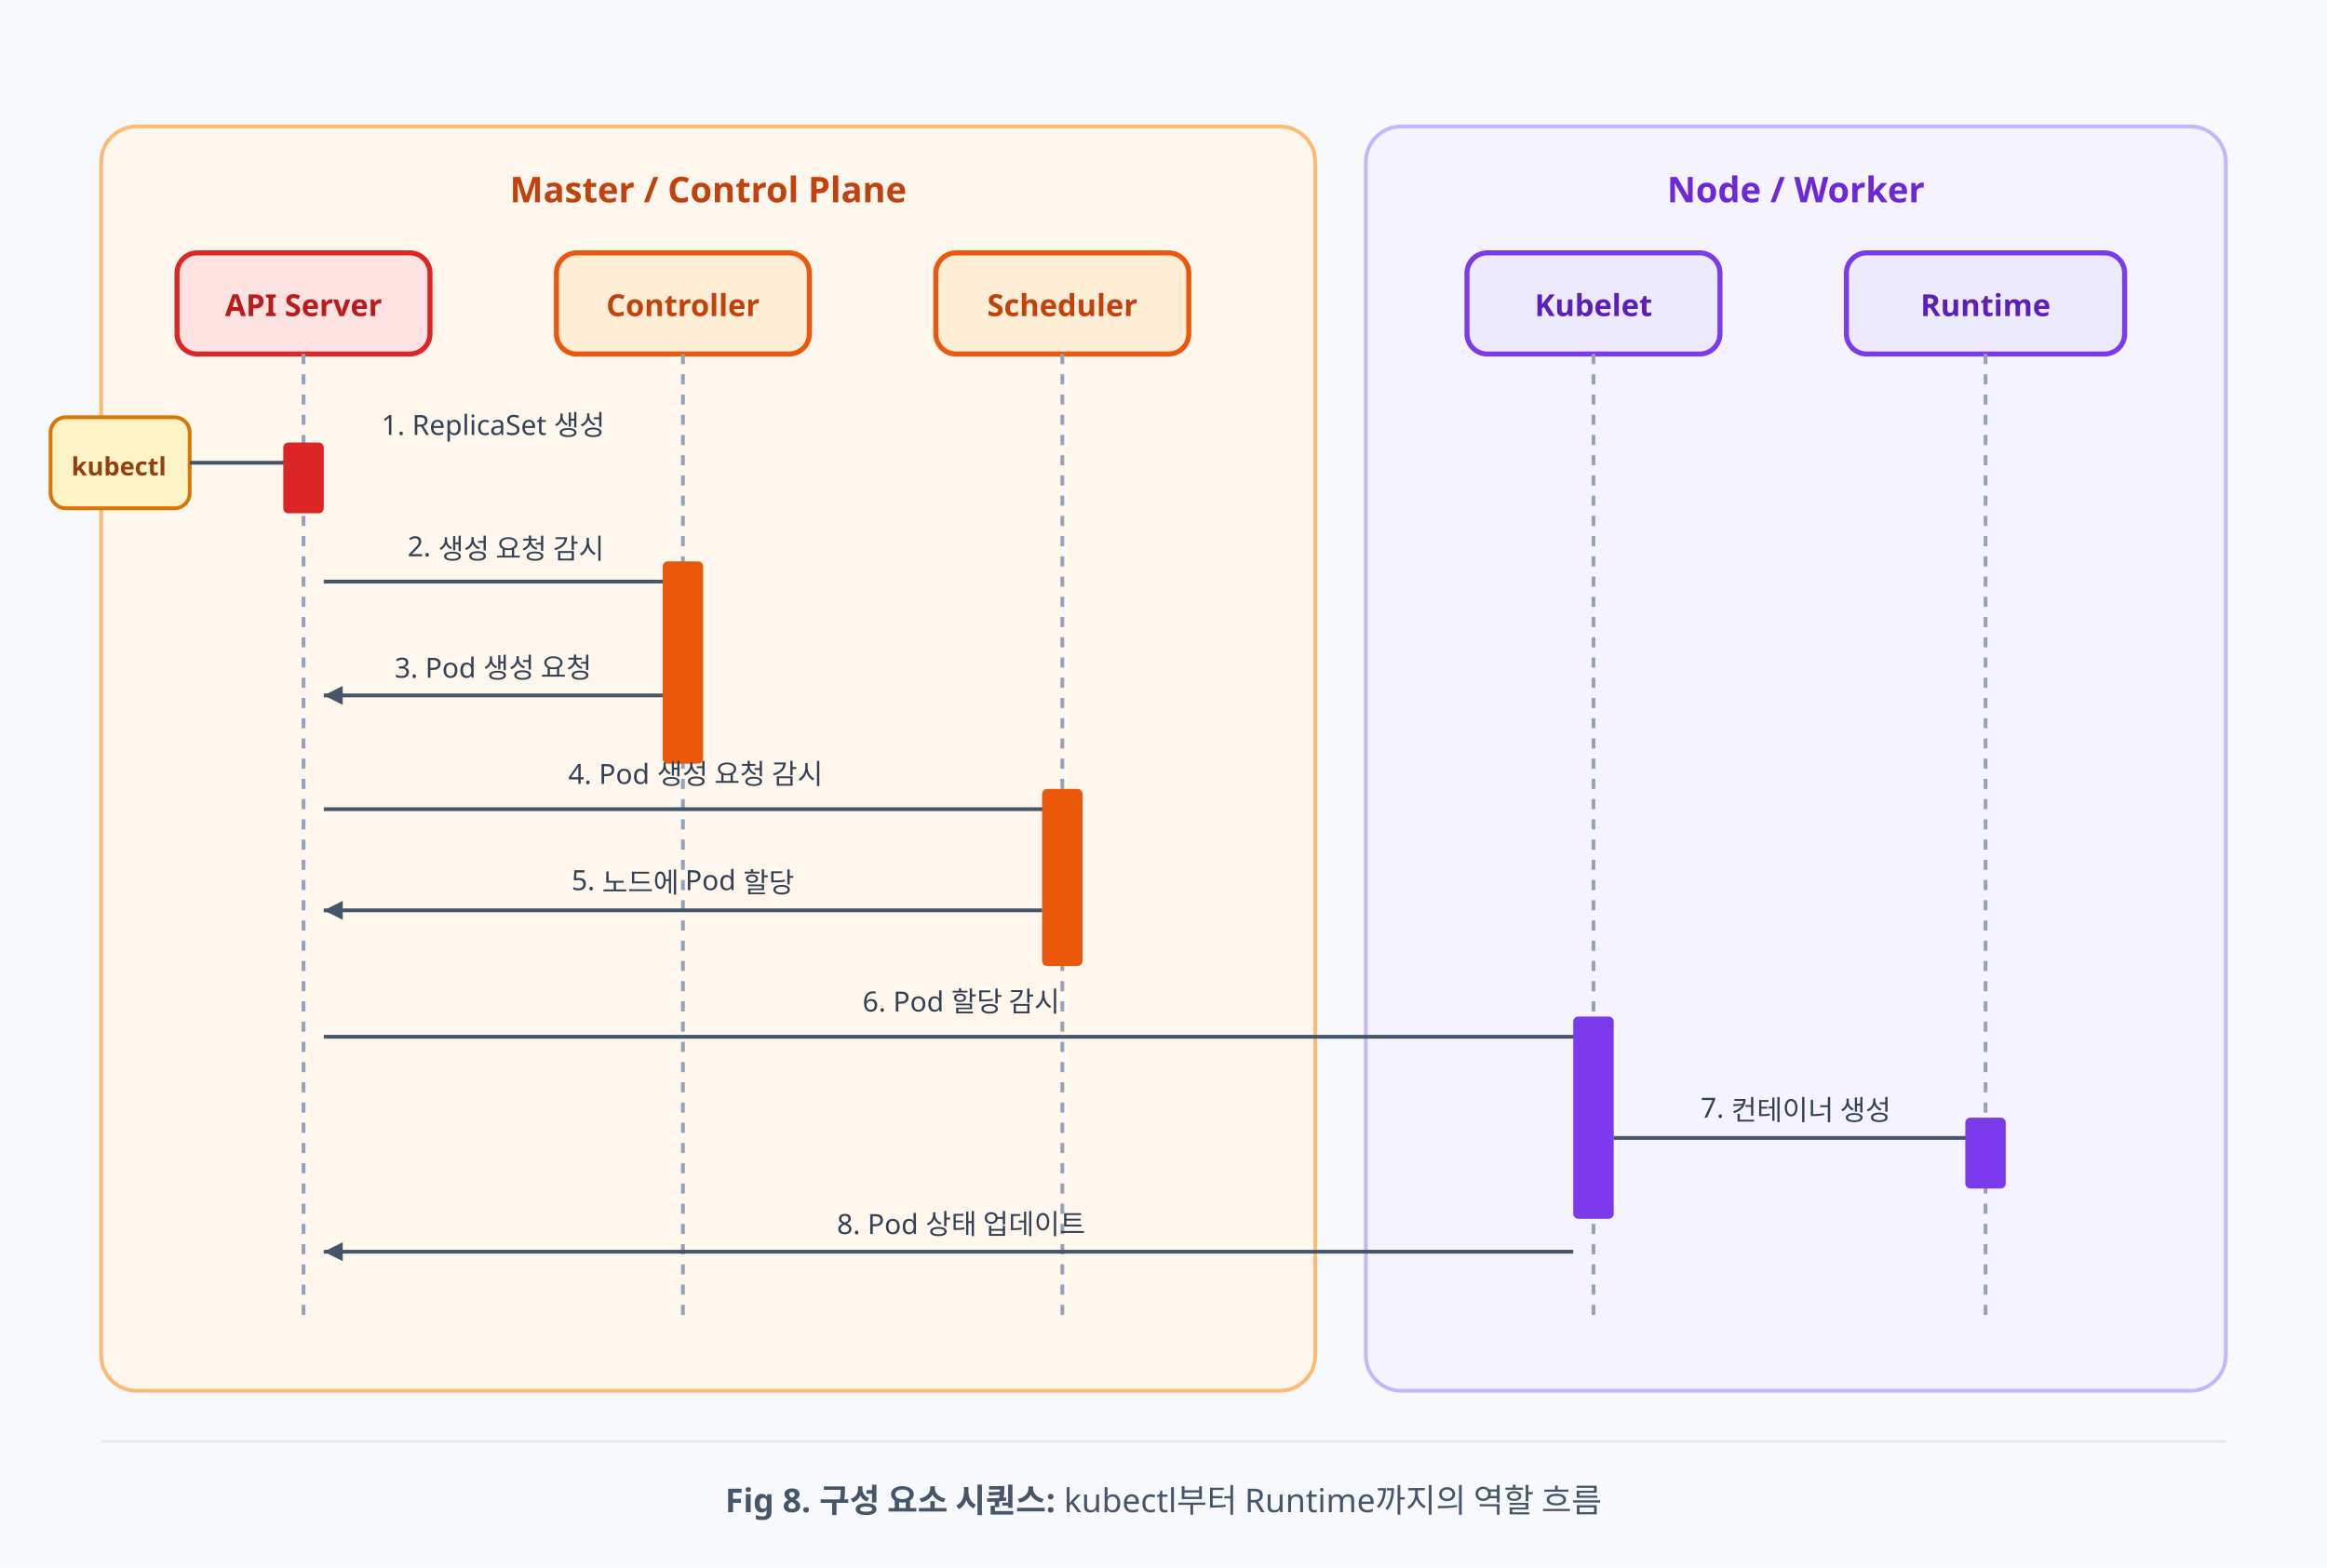
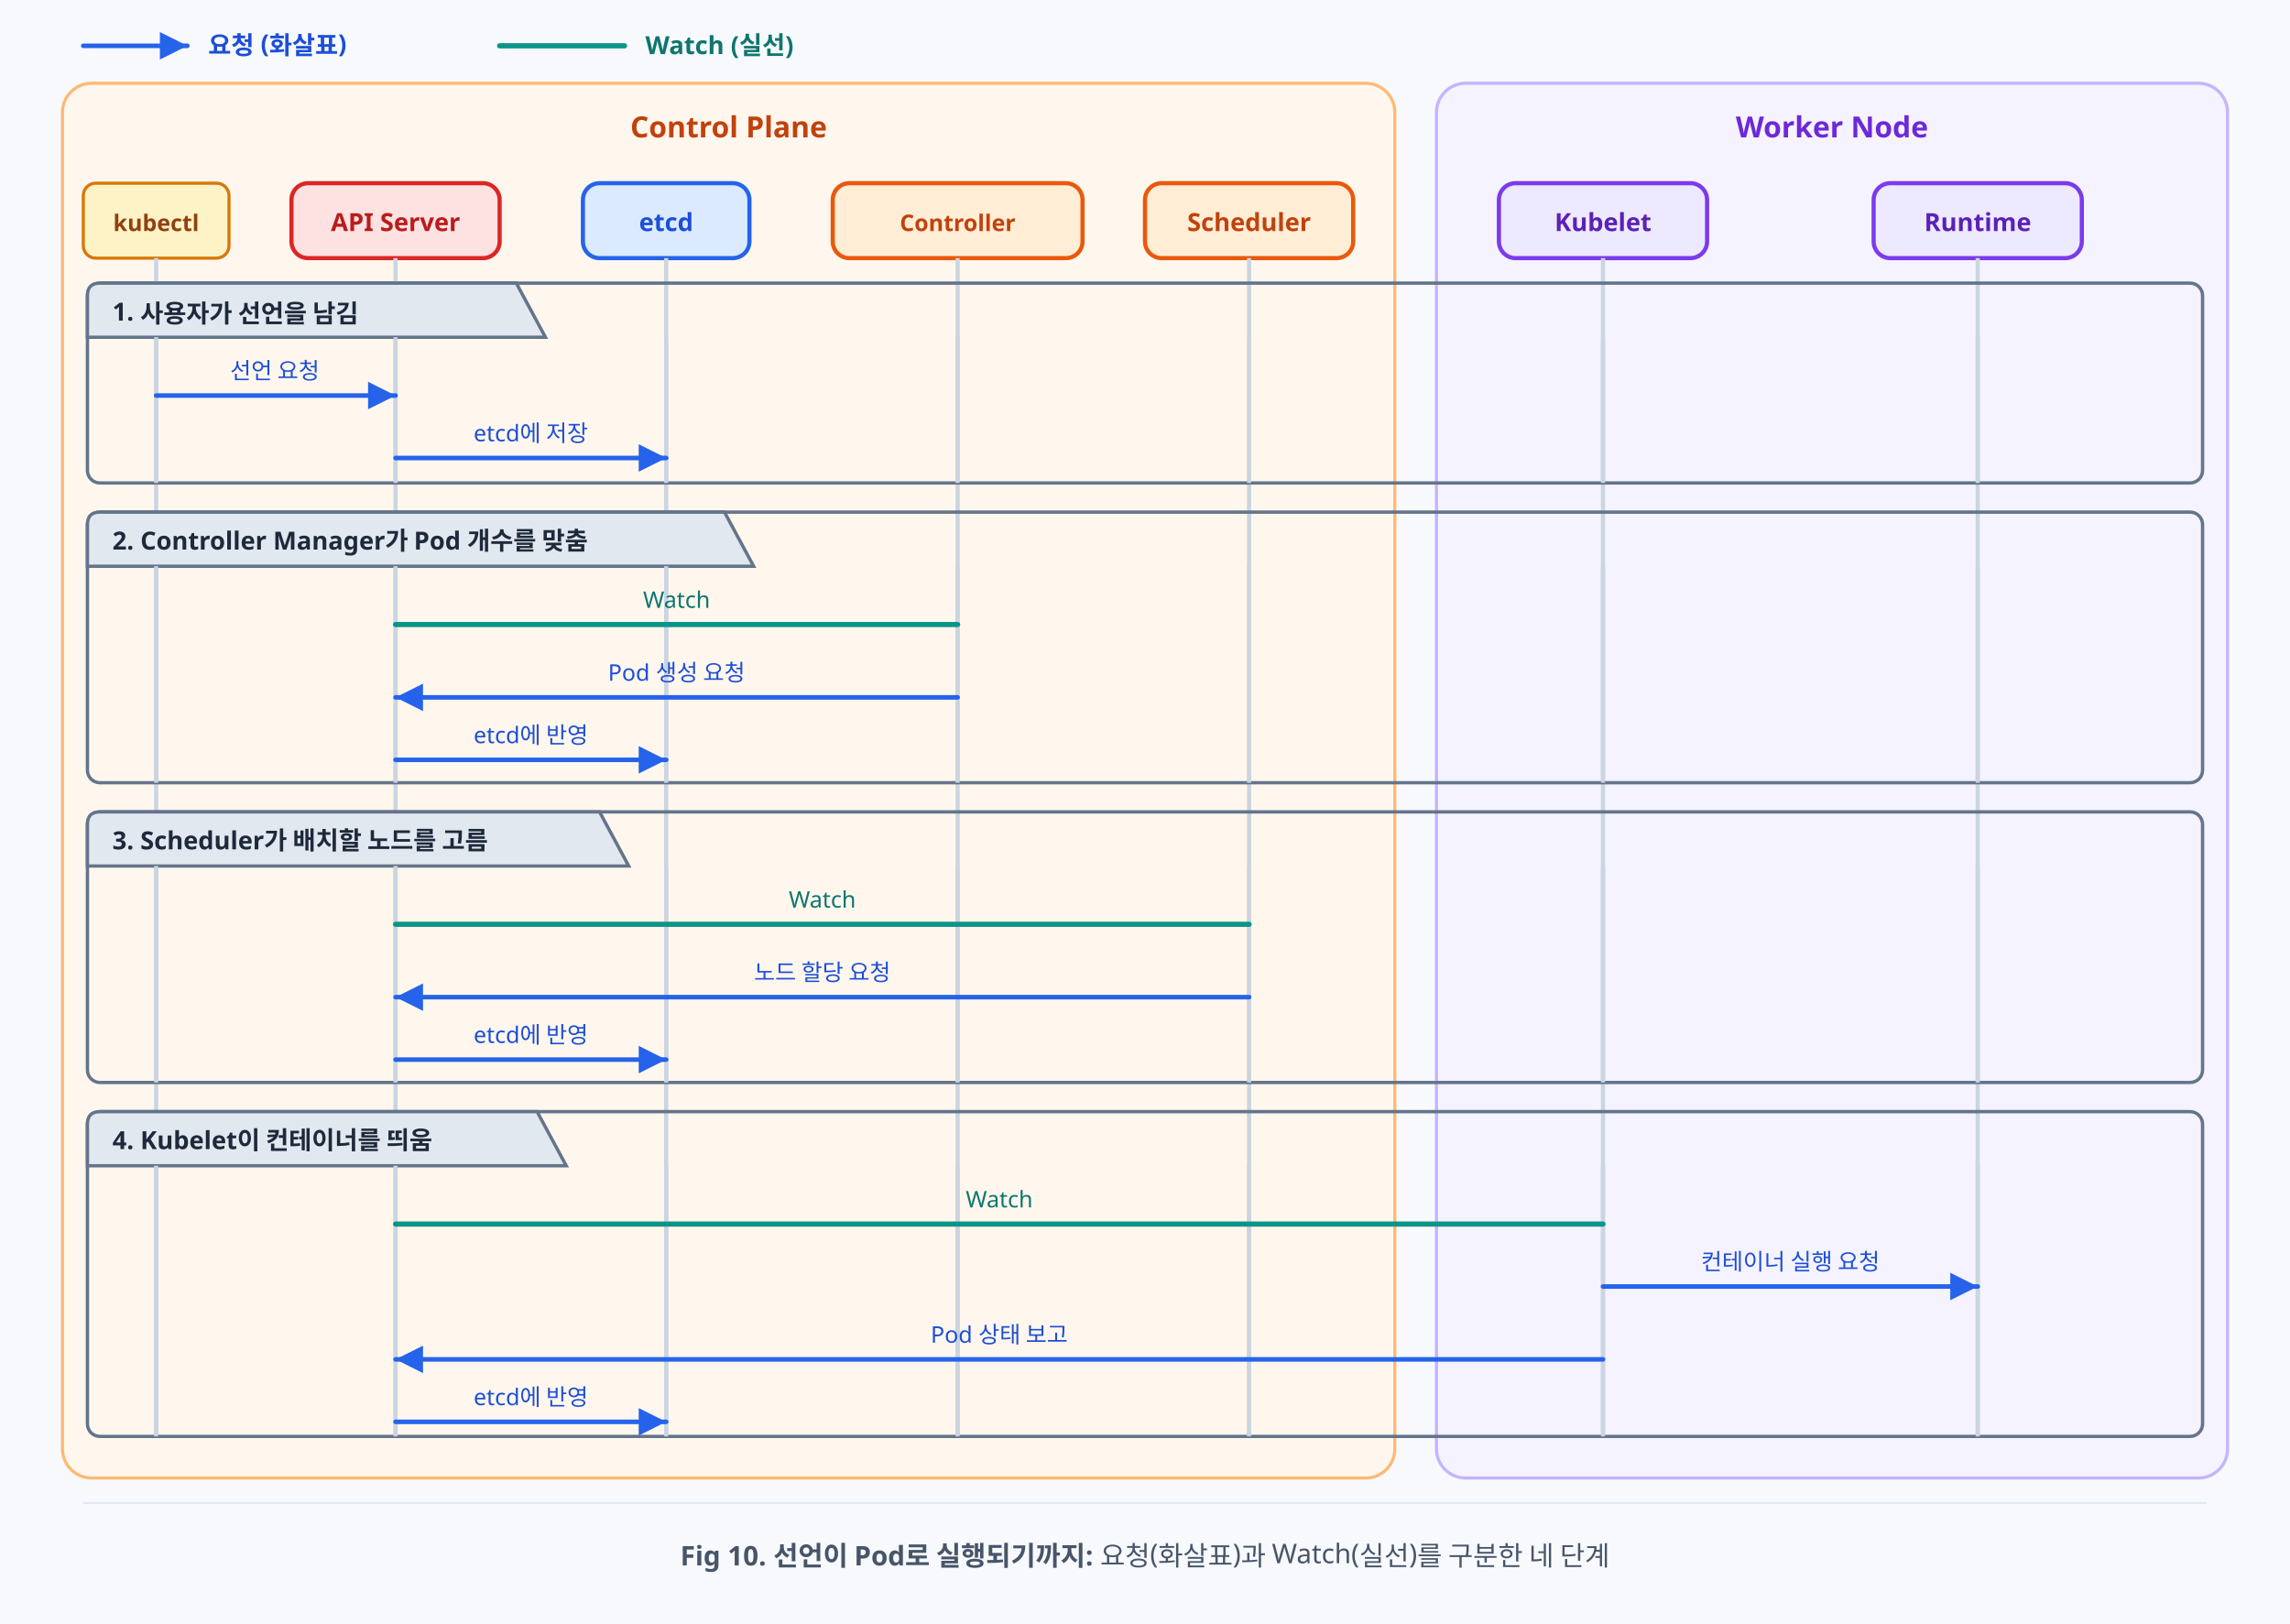
- <svg xmlns="http://www.w3.org/2000/svg" width="920" height="620" viewBox="0 0 920 620">
-   <rect width="920" height="620" fill="#F7F9FC" />
+ <svg xmlns="http://www.w3.org/2000/svg" width="1100" height="780" viewBox="0 0 1100 780">
+   <rect width="1100" height="780" fill="#F7F9FC" />
  <defs>
-     <marker id="s" markerWidth="7" markerHeight="7" refX="5" refY="2.5" orient="auto">
-       <path d="M0,0 L5,2.5 L0,5 Z" fill="#475569" />
+     <marker id="req" markerWidth="8" markerHeight="8" refX="6" refY="3" orient="auto" markerUnits="strokeWidth">
+       <path d="M0,0 L6,3 L0,6 Z" fill="#2563EB" />
    </marker>
  </defs>
-   <rect x="40" y="50" width="480" height="500" rx="14" fill="#FFF7ED" stroke="#FDBA74" stroke-width="1.5" />
-   <text x="280" y="80" text-anchor="middle" font-family="Apple SD Gothic Neo, Noto Sans KR, sans-serif" font-size="14" fill="#C2410C" font-weight="600">Master / Control Plane</text>
-   <rect x="540" y="50" width="340" height="500" rx="14" fill="#F5F3FF" stroke="#C4B5FD" stroke-width="1.5" />
-   <text x="710" y="80" text-anchor="middle" font-family="Apple SD Gothic Neo, Noto Sans KR, sans-serif" font-size="14" fill="#6D28D9" font-weight="600">Node / Worker</text>
-   <rect x="70" y="100" width="100" height="40" rx="8" fill="#FEE2E2" stroke="#DC2626" stroke-width="2" />
-   <text x="120" y="125" text-anchor="middle" font-family="Apple SD Gothic Neo, Noto Sans KR, sans-serif" font-size="12" fill="#B91C1C" font-weight="600">API Server</text>
-   <rect x="220" y="100" width="100" height="40" rx="8" fill="#FFEDD5" stroke="#EA580C" stroke-width="2" />
-   <text x="270" y="125" text-anchor="middle" font-family="Apple SD Gothic Neo, Noto Sans KR, sans-serif" font-size="12" fill="#C2410C" font-weight="600">Controller</text>
-   <rect x="370" y="100" width="100" height="40" rx="8" fill="#FFEDD5" stroke="#EA580C" stroke-width="2" />
-   <text x="420" y="125" text-anchor="middle" font-family="Apple SD Gothic Neo, Noto Sans KR, sans-serif" font-size="12" fill="#C2410C" font-weight="600">Scheduler</text>
-   <rect x="580" y="100" width="100" height="40" rx="8" fill="#EDE9FE" stroke="#7C3AED" stroke-width="2" />
-   <text x="630" y="125" text-anchor="middle" font-family="Apple SD Gothic Neo, Noto Sans KR, sans-serif" font-size="12" fill="#5B21B6" font-weight="600">Kubelet</text>
-   <rect x="730" y="100" width="110" height="40" rx="8" fill="#EDE9FE" stroke="#7C3AED" stroke-width="2" />
-   <text x="785" y="125" text-anchor="middle" font-family="Apple SD Gothic Neo, Noto Sans KR, sans-serif" font-size="12" fill="#5B21B6" font-weight="600">Runtime</text>
-   <line x1="120" y1="140" x2="120" y2="520" stroke="#94A3B8" stroke-width="1.5" stroke-dasharray="4 4" />
-   <line x1="270" y1="140" x2="270" y2="520" stroke="#94A3B8" stroke-width="1.5" stroke-dasharray="4 4" />
-   <line x1="420" y1="140" x2="420" y2="520" stroke="#94A3B8" stroke-width="1.5" stroke-dasharray="4 4" />
-   <line x1="630" y1="140" x2="630" y2="520" stroke="#94A3B8" stroke-width="1.5" stroke-dasharray="4 4" />
-   <line x1="785" y1="140" x2="785" y2="520" stroke="#94A3B8" stroke-width="1.5" stroke-dasharray="4 4" />
-   <rect x="20" y="165" width="55" height="36" rx="6" fill="#FEF3C7" stroke="#D97706" stroke-width="1.5" />
-   <text x="47" y="188" text-anchor="middle" font-family="Apple SD Gothic Neo, Noto Sans KR, sans-serif" font-size="10" fill="#92400E" font-weight="600">kubectl</text>
-   <line x1="75" y1="183" x2="120" y2="183" stroke="#475569" stroke-width="1.5" marker-end="url(#s)" />
-   <rect x="112" y="175" width="16" height="28" rx="2" fill="#DC2626" />
-   <text x="195" y="172" text-anchor="middle" font-family="Apple SD Gothic Neo, Noto Sans KR, sans-serif" font-size="11" fill="#334155">1. ReplicaSet 생성</text>
-   <line x1="128" y1="230" x2="270" y2="230" stroke="#475569" stroke-width="1.5" marker-end="url(#s)" />
-   <rect x="262" y="222" width="16" height="80" rx="2" fill="#EA580C" />
-   <text x="200" y="220" text-anchor="middle" font-family="Apple SD Gothic Neo, Noto Sans KR, sans-serif" font-size="11" fill="#334155">2. 생성 요청 감시</text>
-   <line x1="262" y1="275" x2="128" y2="275" stroke="#475569" stroke-width="1.5" marker-end="url(#s)" />
-   <text x="195" y="268" text-anchor="middle" font-family="Apple SD Gothic Neo, Noto Sans KR, sans-serif" font-size="11" fill="#334155">3. Pod 생성 요청</text>
-   <line x1="128" y1="320" x2="420" y2="320" stroke="#475569" stroke-width="1.5" marker-end="url(#s)" />
-   <rect x="412" y="312" width="16" height="70" rx="2" fill="#EA580C" />
-   <text x="275" y="310" text-anchor="middle" font-family="Apple SD Gothic Neo, Noto Sans KR, sans-serif" font-size="11" fill="#334155">4. Pod 생성 요청 감시</text>
-   <line x1="412" y1="360" x2="128" y2="360" stroke="#475569" stroke-width="1.5" marker-end="url(#s)" />
-   <text x="270" y="352" text-anchor="middle" font-family="Apple SD Gothic Neo, Noto Sans KR, sans-serif" font-size="11" fill="#334155">5. 노드에 Pod 할당</text>
-   <line x1="128" y1="410" x2="630" y2="410" stroke="#475569" stroke-width="1.5" marker-end="url(#s)" />
-   <rect x="622" y="402" width="16" height="80" rx="2" fill="#7C3AED" />
-   <text x="380" y="400" text-anchor="middle" font-family="Apple SD Gothic Neo, Noto Sans KR, sans-serif" font-size="11" fill="#334155">6. Pod 할당 감시</text>
-   <line x1="638" y1="450" x2="785" y2="450" stroke="#475569" stroke-width="1.5" marker-end="url(#s)" />
-   <rect x="777" y="442" width="16" height="28" rx="2" fill="#7C3AED" />
-   <text x="710" y="442" text-anchor="middle" font-family="Apple SD Gothic Neo, Noto Sans KR, sans-serif" font-size="11" fill="#334155">7. 컨테이너 생성</text>
-   <line x1="622" y1="495" x2="128" y2="495" stroke="#475569" stroke-width="1.5" marker-end="url(#s)" />
-   <text x="380" y="488" text-anchor="middle" font-family="Apple SD Gothic Neo, Noto Sans KR, sans-serif" font-size="11" fill="#334155">8. Pod 상태 업데이트</text>
-   <line x1="40" y1="570" x2="880" y2="570" stroke="#E2E8F0" stroke-width="1" />
-   <text x="460" y="598" text-anchor="middle" font-family="Apple SD Gothic Neo, Noto Sans KR, sans-serif" font-size="13" fill="#475569">
-     <tspan font-weight="600">Fig 8. 구성 요소 시퀀스:</tspan>
-     <tspan> kubectl부터 Runtime까지의 역할 흐름</tspan>
+   <line x1="40" y1="22" x2="90" y2="22" stroke="#2563EB" stroke-width="2.2" stroke-linecap="round" marker-end="url(#req)" />
+   <text x="100" y="26" font-family="Apple SD Gothic Neo, Noto Sans KR, sans-serif" font-size="12" fill="#1D4ED8" font-weight="600">요청 (화살표)</text>
+   <line x1="240" y1="22" x2="300" y2="22" stroke="#0D9488" stroke-width="2.5" stroke-linecap="round" />
+   <text x="310" y="26" font-family="Apple SD Gothic Neo, Noto Sans KR, sans-serif" font-size="12" fill="#0F766E" font-weight="600">Watch (실선)</text>
+   <rect x="30" y="40" width="640" height="670" rx="14" fill="#FFF7ED" stroke="#FDBA74" stroke-width="1.5" />
+   <text x="350" y="66" text-anchor="middle" font-family="Apple SD Gothic Neo, Noto Sans KR, sans-serif" font-size="14" fill="#C2410C" font-weight="600">Control Plane</text>
+   <rect x="690" y="40" width="380" height="670" rx="14" fill="#F5F3FF" stroke="#C4B5FD" stroke-width="1.5" />
+   <text x="880" y="66" text-anchor="middle" font-family="Apple SD Gothic Neo, Noto Sans KR, sans-serif" font-size="14" fill="#6D28D9" font-weight="600">Worker Node</text>
+   <rect x="40" y="88" width="70" height="36" rx="6" fill="#FEF3C7" stroke="#D97706" stroke-width="1.5" />
+   <text x="75" y="111" text-anchor="middle" font-family="Apple SD Gothic Neo, Noto Sans KR, sans-serif" font-size="11" fill="#92400E" font-weight="600">kubectl</text>
+   <rect x="140" y="88" width="100" height="36" rx="8" fill="#FEE2E2" stroke="#DC2626" stroke-width="2" />
+   <text x="190" y="111" text-anchor="middle" font-family="Apple SD Gothic Neo, Noto Sans KR, sans-serif" font-size="12" fill="#B91C1C" font-weight="600">API Server</text>
+   <rect x="280" y="88" width="80" height="36" rx="8" fill="#DBEAFE" stroke="#2563EB" stroke-width="2" />
+   <text x="320" y="111" text-anchor="middle" font-family="Apple SD Gothic Neo, Noto Sans KR, sans-serif" font-size="12" fill="#1D4ED8" font-weight="600">etcd</text>
+   <rect x="400" y="88" width="120" height="36" rx="8" fill="#FFEDD5" stroke="#EA580C" stroke-width="2" />
+   <text x="460" y="111" text-anchor="middle" font-family="Apple SD Gothic Neo, Noto Sans KR, sans-serif" font-size="11" fill="#C2410C" font-weight="600">Controller</text>
+   <rect x="550" y="88" width="100" height="36" rx="8" fill="#FFEDD5" stroke="#EA580C" stroke-width="2" />
+   <text x="600" y="111" text-anchor="middle" font-family="Apple SD Gothic Neo, Noto Sans KR, sans-serif" font-size="12" fill="#C2410C" font-weight="600">Scheduler</text>
+   <rect x="720" y="88" width="100" height="36" rx="8" fill="#EDE9FE" stroke="#7C3AED" stroke-width="2" />
+   <text x="770" y="111" text-anchor="middle" font-family="Apple SD Gothic Neo, Noto Sans KR, sans-serif" font-size="12" fill="#5B21B6" font-weight="600">Kubelet</text>
+   <rect x="900" y="88" width="100" height="36" rx="8" fill="#EDE9FE" stroke="#7C3AED" stroke-width="2" />
+   <text x="950" y="111" text-anchor="middle" font-family="Apple SD Gothic Neo, Noto Sans KR, sans-serif" font-size="12" fill="#5B21B6" font-weight="600">Runtime</text>
+   <line x1="75" y1="124" x2="75" y2="690" stroke="#CBD5E1" stroke-width="2" />
+   <line x1="190" y1="124" x2="190" y2="690" stroke="#CBD5E1" stroke-width="2" />
+   <line x1="320" y1="124" x2="320" y2="690" stroke="#CBD5E1" stroke-width="2" />
+   <line x1="460" y1="124" x2="460" y2="690" stroke="#CBD5E1" stroke-width="2" />
+   <line x1="600" y1="124" x2="600" y2="690" stroke="#CBD5E1" stroke-width="2" />
+   <line x1="770" y1="124" x2="770" y2="690" stroke="#CBD5E1" stroke-width="2" />
+   <line x1="950" y1="124" x2="950" y2="690" stroke="#CBD5E1" stroke-width="2" />
+   <rect x="42" y="136" width="1016" height="96" rx="6" fill="none" stroke="#64748B" stroke-width="1.6" />
+   <path d="M42,162 L42,142 Q42,136 48,136 L248,136 L262,162 Z" fill="#E2E8F0" stroke="#64748B" stroke-width="1.6" />
+   <text x="54" y="154" font-family="Apple SD Gothic Neo, Noto Sans KR, sans-serif" font-size="12" fill="#1E293B" font-weight="700">1. 사용자가 선언을 남김</text>
+   <line x1="75" y1="162" x2="75" y2="232" stroke="#CBD5E1" stroke-width="2" />
+   <line x1="190" y1="162" x2="190" y2="232" stroke="#CBD5E1" stroke-width="2" />
+   <line x1="320" y1="162" x2="320" y2="232" stroke="#CBD5E1" stroke-width="2" />
+   <line x1="460" y1="162" x2="460" y2="232" stroke="#CBD5E1" stroke-width="2" />
+   <line x1="600" y1="162" x2="600" y2="232" stroke="#CBD5E1" stroke-width="2" />
+   <line x1="770" y1="162" x2="770" y2="232" stroke="#CBD5E1" stroke-width="2" />
+   <line x1="950" y1="162" x2="950" y2="232" stroke="#CBD5E1" stroke-width="2" />
+   <text x="132" y="182" text-anchor="middle" font-family="Apple SD Gothic Neo, Noto Sans KR, sans-serif" font-size="11" fill="#1D4ED8">선언 요청</text>
+   <line x1="75" y1="190" x2="190" y2="190" stroke="#2563EB" stroke-width="2.2" stroke-linecap="round" marker-end="url(#req)" />
+   <text x="255" y="212" text-anchor="middle" font-family="Apple SD Gothic Neo, Noto Sans KR, sans-serif" font-size="11" fill="#1D4ED8">etcd에 저장</text>
+   <line x1="190" y1="220" x2="320" y2="220" stroke="#2563EB" stroke-width="2.2" stroke-linecap="round" marker-end="url(#req)" />
+   <rect x="42" y="246" width="1016" height="130" rx="6" fill="none" stroke="#64748B" stroke-width="1.6" />
+   <path d="M42,272 L42,252 Q42,246 48,246 L348,246 L362,272 Z" fill="#E2E8F0" stroke="#64748B" stroke-width="1.6" />
+   <text x="54" y="264" font-family="Apple SD Gothic Neo, Noto Sans KR, sans-serif" font-size="12" fill="#1E293B" font-weight="700">2. Controller Manager가 Pod 개수를 맞춤</text>
+   <line x1="75" y1="272" x2="75" y2="376" stroke="#CBD5E1" stroke-width="2" />
+   <line x1="190" y1="272" x2="190" y2="376" stroke="#CBD5E1" stroke-width="2" />
+   <line x1="320" y1="272" x2="320" y2="376" stroke="#CBD5E1" stroke-width="2" />
+   <line x1="460" y1="272" x2="460" y2="376" stroke="#CBD5E1" stroke-width="2" />
+   <line x1="600" y1="272" x2="600" y2="376" stroke="#CBD5E1" stroke-width="2" />
+   <line x1="770" y1="272" x2="770" y2="376" stroke="#CBD5E1" stroke-width="2" />
+   <line x1="950" y1="272" x2="950" y2="376" stroke="#CBD5E1" stroke-width="2" />
+   <text x="325" y="292" text-anchor="middle" font-family="Apple SD Gothic Neo, Noto Sans KR, sans-serif" font-size="11" fill="#0F766E">Watch</text>
+   <line x1="190" y1="300" x2="460" y2="300" stroke="#0D9488" stroke-width="2.5" stroke-linecap="round" />
+   <text x="325" y="327" text-anchor="middle" font-family="Apple SD Gothic Neo, Noto Sans KR, sans-serif" font-size="11" fill="#1D4ED8">Pod 생성 요청</text>
+   <line x1="460" y1="335" x2="190" y2="335" stroke="#2563EB" stroke-width="2.2" stroke-linecap="round" marker-end="url(#req)" />
+   <text x="255" y="357" text-anchor="middle" font-family="Apple SD Gothic Neo, Noto Sans KR, sans-serif" font-size="11" fill="#1D4ED8">etcd에 반영</text>
+   <line x1="190" y1="365" x2="320" y2="365" stroke="#2563EB" stroke-width="2.2" stroke-linecap="round" marker-end="url(#req)" />
+   <rect x="42" y="390" width="1016" height="130" rx="6" fill="none" stroke="#64748B" stroke-width="1.6" />
+   <path d="M42,416 L42,396 Q42,390 48,390 L288,390 L302,416 Z" fill="#E2E8F0" stroke="#64748B" stroke-width="1.6" />
+   <text x="54" y="408" font-family="Apple SD Gothic Neo, Noto Sans KR, sans-serif" font-size="12" fill="#1E293B" font-weight="700">3. Scheduler가 배치할 노드를 고름</text>
+   <line x1="75" y1="416" x2="75" y2="520" stroke="#CBD5E1" stroke-width="2" />
+   <line x1="190" y1="416" x2="190" y2="520" stroke="#CBD5E1" stroke-width="2" />
+   <line x1="320" y1="416" x2="320" y2="520" stroke="#CBD5E1" stroke-width="2" />
+   <line x1="460" y1="416" x2="460" y2="520" stroke="#CBD5E1" stroke-width="2" />
+   <line x1="600" y1="416" x2="600" y2="520" stroke="#CBD5E1" stroke-width="2" />
+   <line x1="770" y1="416" x2="770" y2="520" stroke="#CBD5E1" stroke-width="2" />
+   <line x1="950" y1="416" x2="950" y2="520" stroke="#CBD5E1" stroke-width="2" />
+   <text x="395" y="436" text-anchor="middle" font-family="Apple SD Gothic Neo, Noto Sans KR, sans-serif" font-size="11" fill="#0F766E">Watch</text>
+   <line x1="190" y1="444" x2="600" y2="444" stroke="#0D9488" stroke-width="2.5" stroke-linecap="round" />
+   <text x="395" y="471" text-anchor="middle" font-family="Apple SD Gothic Neo, Noto Sans KR, sans-serif" font-size="11" fill="#1D4ED8">노드 할당 요청</text>
+   <line x1="600" y1="479" x2="190" y2="479" stroke="#2563EB" stroke-width="2.2" stroke-linecap="round" marker-end="url(#req)" />
+   <text x="255" y="501" text-anchor="middle" font-family="Apple SD Gothic Neo, Noto Sans KR, sans-serif" font-size="11" fill="#1D4ED8">etcd에 반영</text>
+   <line x1="190" y1="509" x2="320" y2="509" stroke="#2563EB" stroke-width="2.2" stroke-linecap="round" marker-end="url(#req)" />
+   <rect x="42" y="534" width="1016" height="156" rx="6" fill="none" stroke="#64748B" stroke-width="1.6" />
+   <path d="M42,560 L42,540 Q42,534 48,534 L258,534 L272,560 Z" fill="#E2E8F0" stroke="#64748B" stroke-width="1.6" />
+   <text x="54" y="552" font-family="Apple SD Gothic Neo, Noto Sans KR, sans-serif" font-size="12" fill="#1E293B" font-weight="700">4. Kubelet이 컨테이너를 띄움</text>
+   <line x1="75" y1="560" x2="75" y2="690" stroke="#CBD5E1" stroke-width="2" />
+   <line x1="190" y1="560" x2="190" y2="690" stroke="#CBD5E1" stroke-width="2" />
+   <line x1="320" y1="560" x2="320" y2="690" stroke="#CBD5E1" stroke-width="2" />
+   <line x1="460" y1="560" x2="460" y2="690" stroke="#CBD5E1" stroke-width="2" />
+   <line x1="600" y1="560" x2="600" y2="690" stroke="#CBD5E1" stroke-width="2" />
+   <line x1="770" y1="560" x2="770" y2="690" stroke="#CBD5E1" stroke-width="2" />
+   <line x1="950" y1="560" x2="950" y2="690" stroke="#CBD5E1" stroke-width="2" />
+   <text x="480" y="580" text-anchor="middle" font-family="Apple SD Gothic Neo, Noto Sans KR, sans-serif" font-size="11" fill="#0F766E">Watch</text>
+   <line x1="190" y1="588" x2="770" y2="588" stroke="#0D9488" stroke-width="2.5" stroke-linecap="round" />
+   <text x="860" y="610" text-anchor="middle" font-family="Apple SD Gothic Neo, Noto Sans KR, sans-serif" font-size="11" fill="#1D4ED8">컨테이너 실행 요청</text>
+   <line x1="770" y1="618" x2="950" y2="618" stroke="#2563EB" stroke-width="2.2" stroke-linecap="round" marker-end="url(#req)" />
+   <text x="480" y="645" text-anchor="middle" font-family="Apple SD Gothic Neo, Noto Sans KR, sans-serif" font-size="11" fill="#1D4ED8">Pod 상태 보고</text>
+   <line x1="770" y1="653" x2="190" y2="653" stroke="#2563EB" stroke-width="2.2" stroke-linecap="round" marker-end="url(#req)" />
+   <text x="255" y="675" text-anchor="middle" font-family="Apple SD Gothic Neo, Noto Sans KR, sans-serif" font-size="11" fill="#1D4ED8">etcd에 반영</text>
+   <line x1="190" y1="683" x2="320" y2="683" stroke="#2563EB" stroke-width="2.2" stroke-linecap="round" marker-end="url(#req)" />
+   <line x1="40" y1="722" x2="1060" y2="722" stroke="#E2E8F0" stroke-width="1" />
+   <text x="550" y="752" text-anchor="middle" font-family="Apple SD Gothic Neo, Noto Sans KR, sans-serif" font-size="13" fill="#475569">
+     <tspan font-weight="600">Fig 10. 선언이 Pod로 실행되기까지:</tspan>
+     <tspan> 요청(화살표)과 Watch(실선)를 구분한 네 단계</tspan>
  </text>
</svg>
